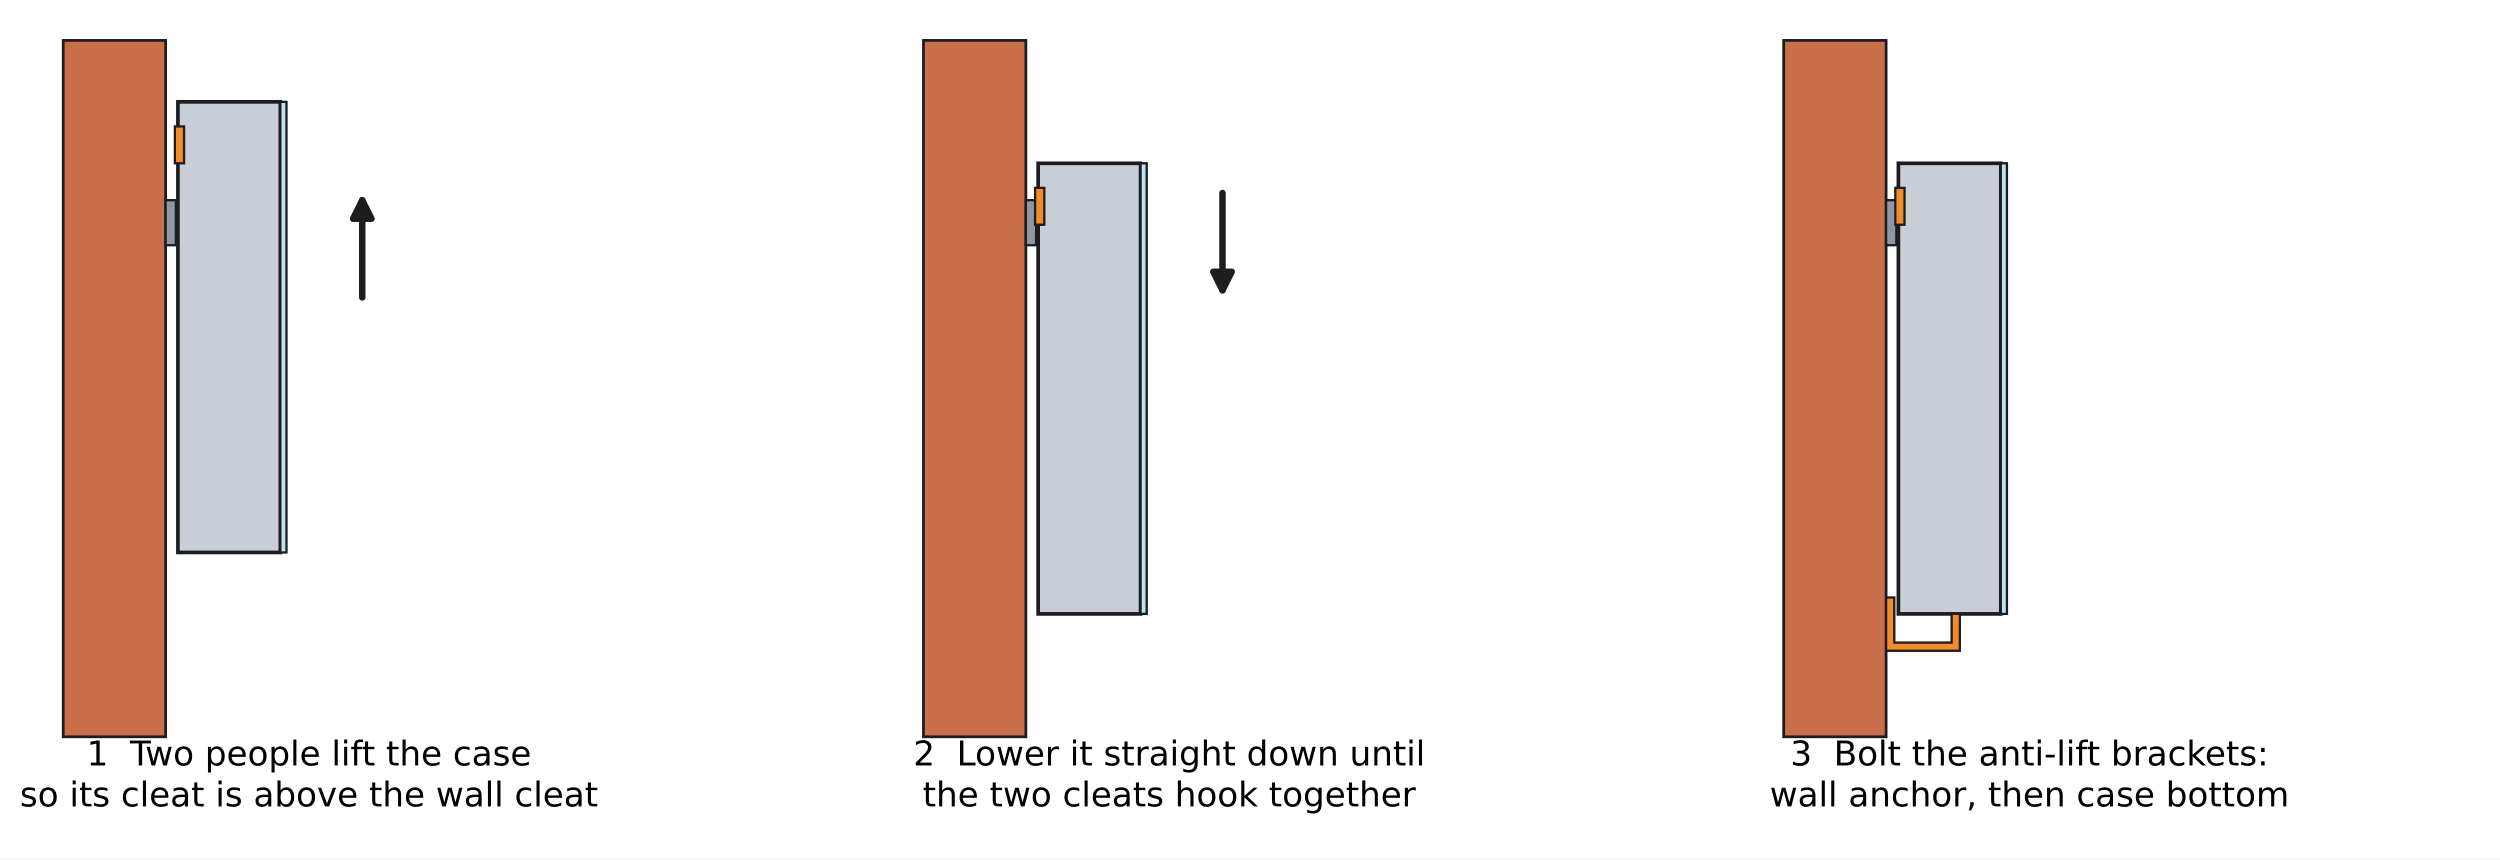
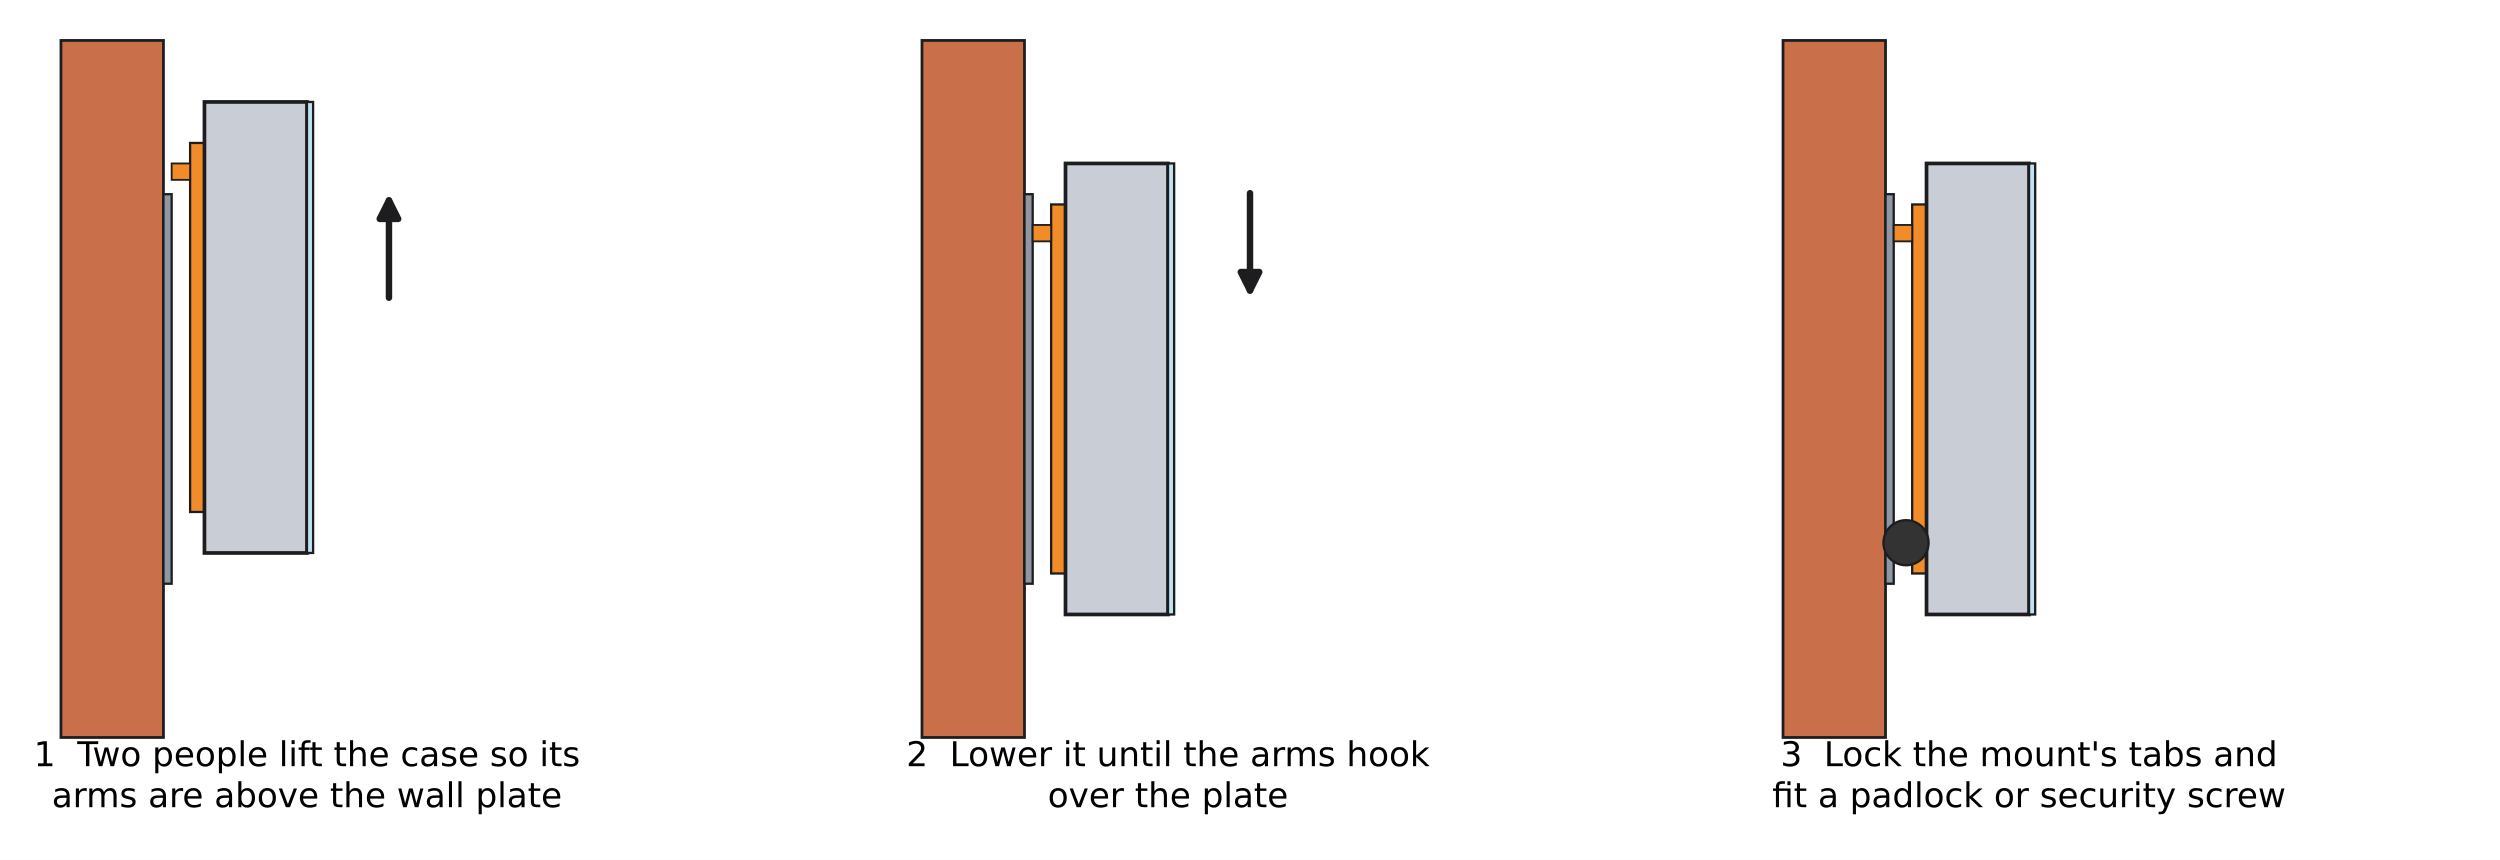
- <svg xmlns="http://www.w3.org/2000/svg" xmlns:xlink="http://www.w3.org/1999/xlink" width="541.946pt" height="186.24pt" viewBox="0 0 541.946 186.24" version="1.1">
+ <svg xmlns="http://www.w3.org/2000/svg" xmlns:xlink="http://www.w3.org/1999/xlink" width="541.44pt" height="186.24pt" viewBox="0 0 541.44 186.24" version="1.1">
  <defs>
    <style type="text/css">*{stroke-linejoin: round; stroke-linecap: butt}</style>
  </defs>
  <g id="figure_1">
    <g id="patch_1">
-       <path d="M 0 186.24  L 541.946 186.24  L 541.946 0  L 0 0  z " style="fill: #ffffff" />
+       <path d="M 0 186.24  L 541.44 186.24  L 541.44 0  L 0 0  z " style="fill: #ffffff" />
    </g>
    <g id="axes_1">
      <g id="patch_2">
-         <path d="M 13.706 159.72  L 35.906 159.72  L 35.906 8.76  L 13.706 8.76  z " clip-path="url(#pab9f779fb8)" style="fill: #c96f4a; stroke: #1d1d1f; stroke-width: 0.6; stroke-linejoin: miter" />
+         <path d="M 13.2 159.72  L 35.4 159.72  L 35.4 8.76  L 13.2 8.76  z " clip-path="url(#pca2ef31249)" style="fill: #c96f4a; stroke: #1d1d1f; stroke-width: 0.6; stroke-linejoin: miter" />
      </g>
      <g id="patch_3">
-         <path d="M 38.57 119.76  L 60.77 119.76  L 60.77 22.08  L 38.57 22.08  z " clip-path="url(#pab9f779fb8)" style="fill: #c9ced6; stroke: #1d1d1f; stroke-width: 0.8; stroke-linejoin: miter" />
+         <path d="M 35.4 126.42  L 37.176 126.42  L 37.176 42.06  L 35.4 42.06  z " clip-path="url(#pca2ef31249)" style="fill: #8f97a3; stroke: #1d1d1f; stroke-width: 0.5; stroke-linejoin: miter" />
      </g>
      <g id="patch_4">
-         <path d="M 60.77 119.76  L 62.102 119.76  L 62.102 22.08  L 60.77 22.08  z " clip-path="url(#pab9f779fb8)" style="fill: #bfe3f2; stroke: #1d1d1f; stroke-width: 0.5; stroke-linejoin: miter" />
+         <path d="M 41.172 110.88  L 44.28 110.88  L 44.28 30.96  L 41.172 30.96  z " clip-path="url(#pca2ef31249)" style="fill: #f28c28; stroke: #1d1d1f; stroke-width: 0.5; stroke-linejoin: miter" />
      </g>
      <g id="patch_5">
-         <path d="M 35.906 53.16  L 38.126 53.16  L 38.126 43.392  L 35.906 43.392  z " clip-path="url(#pab9f779fb8)" style="fill: #8f97a3; stroke: #1d1d1f; stroke-width: 0.5; stroke-linejoin: miter" />
+         <path d="M 37.176 38.952  L 41.172 38.952  L 41.172 35.4  L 37.176 35.4  z " clip-path="url(#pca2ef31249)" style="fill: #f28c28; stroke: #1d1d1f; stroke-width: 0.4; stroke-linejoin: miter" />
      </g>
      <g id="patch_6">
-         <path d="M 37.904 35.4  L 39.902 35.4  L 39.902 27.408  L 37.904 27.408  z " clip-path="url(#pab9f779fb8)" style="fill: #f28c28; stroke: #1d1d1f; stroke-width: 0.5; stroke-linejoin: miter" />
+         <path d="M 44.28 119.76  L 66.48 119.76  L 66.48 22.08  L 44.28 22.08  z " clip-path="url(#pca2ef31249)" style="fill: #c9ced6; stroke: #1d1d1f; stroke-width: 0.8; stroke-linejoin: miter" />
      </g>
      <g id="patch_7">
-         <path d="M 200.186 159.72  L 222.386 159.72  L 222.386 8.76  L 200.186 8.76  z " clip-path="url(#pab9f779fb8)" style="fill: #c96f4a; stroke: #1d1d1f; stroke-width: 0.6; stroke-linejoin: miter" />
+         <path d="M 66.48 119.76  L 67.812 119.76  L 67.812 22.08  L 66.48 22.08  z " clip-path="url(#pca2ef31249)" style="fill: #bfe3f2; stroke: #1d1d1f; stroke-width: 0.5; stroke-linejoin: miter" />
      </g>
      <g id="patch_8">
-         <path d="M 225.05 133.08  L 247.25 133.08  L 247.25 35.4  L 225.05 35.4  z " clip-path="url(#pab9f779fb8)" style="fill: #c9ced6; stroke: #1d1d1f; stroke-width: 0.8; stroke-linejoin: miter" />
+         <path d="M 199.68 159.72  L 221.88 159.72  L 221.88 8.76  L 199.68 8.76  z " clip-path="url(#pca2ef31249)" style="fill: #c96f4a; stroke: #1d1d1f; stroke-width: 0.6; stroke-linejoin: miter" />
      </g>
      <g id="patch_9">
-         <path d="M 247.25 133.08  L 248.582 133.08  L 248.582 35.4  L 247.25 35.4  z " clip-path="url(#pab9f779fb8)" style="fill: #bfe3f2; stroke: #1d1d1f; stroke-width: 0.5; stroke-linejoin: miter" />
+         <path d="M 221.88 126.42  L 223.656 126.42  L 223.656 42.06  L 221.88 42.06  z " clip-path="url(#pca2ef31249)" style="fill: #8f97a3; stroke: #1d1d1f; stroke-width: 0.5; stroke-linejoin: miter" />
      </g>
      <g id="patch_10">
-         <path d="M 222.386 53.16  L 224.606 53.16  L 224.606 43.392  L 222.386 43.392  z " clip-path="url(#pab9f779fb8)" style="fill: #8f97a3; stroke: #1d1d1f; stroke-width: 0.5; stroke-linejoin: miter" />
+         <path d="M 227.652 124.2  L 230.76 124.2  L 230.76 44.28  L 227.652 44.28  z " clip-path="url(#pca2ef31249)" style="fill: #f28c28; stroke: #1d1d1f; stroke-width: 0.5; stroke-linejoin: miter" />
      </g>
      <g id="patch_11">
-         <path d="M 224.384 48.72  L 226.382 48.72  L 226.382 40.728  L 224.384 40.728  z " clip-path="url(#pab9f779fb8)" style="fill: #f28c28; stroke: #1d1d1f; stroke-width: 0.5; stroke-linejoin: miter" />
+         <path d="M 223.656 52.272  L 227.652 52.272  L 227.652 48.72  L 223.656 48.72  z " clip-path="url(#pca2ef31249)" style="fill: #f28c28; stroke: #1d1d1f; stroke-width: 0.4; stroke-linejoin: miter" />
      </g>
      <g id="patch_12">
-         <path d="M 386.666 159.72  L 408.866 159.72  L 408.866 8.76  L 386.666 8.76  z " clip-path="url(#pab9f779fb8)" style="fill: #c96f4a; stroke: #1d1d1f; stroke-width: 0.6; stroke-linejoin: miter" />
+         <path d="M 230.76 133.08  L 252.96 133.08  L 252.96 35.4  L 230.76 35.4  z " clip-path="url(#pca2ef31249)" style="fill: #c9ced6; stroke: #1d1d1f; stroke-width: 0.8; stroke-linejoin: miter" />
      </g>
      <g id="patch_13">
-         <path d="M 411.53 133.08  L 433.73 133.08  L 433.73 35.4  L 411.53 35.4  z " clip-path="url(#pab9f779fb8)" style="fill: #c9ced6; stroke: #1d1d1f; stroke-width: 0.8; stroke-linejoin: miter" />
+         <path d="M 252.96 133.08  L 254.292 133.08  L 254.292 35.4  L 252.96 35.4  z " clip-path="url(#pca2ef31249)" style="fill: #bfe3f2; stroke: #1d1d1f; stroke-width: 0.5; stroke-linejoin: miter" />
      </g>
      <g id="patch_14">
-         <path d="M 433.73 133.08  L 435.062 133.08  L 435.062 35.4  L 433.73 35.4  z " clip-path="url(#pab9f779fb8)" style="fill: #bfe3f2; stroke: #1d1d1f; stroke-width: 0.5; stroke-linejoin: miter" />
+         <path d="M 386.16 159.72  L 408.36 159.72  L 408.36 8.76  L 386.16 8.76  z " clip-path="url(#pca2ef31249)" style="fill: #c96f4a; stroke: #1d1d1f; stroke-width: 0.6; stroke-linejoin: miter" />
      </g>
      <g id="patch_15">
-         <path d="M 408.866 53.16  L 411.086 53.16  L 411.086 43.392  L 408.866 43.392  z " clip-path="url(#pab9f779fb8)" style="fill: #8f97a3; stroke: #1d1d1f; stroke-width: 0.5; stroke-linejoin: miter" />
+         <path d="M 408.36 126.42  L 410.136 126.42  L 410.136 42.06  L 408.36 42.06  z " clip-path="url(#pca2ef31249)" style="fill: #8f97a3; stroke: #1d1d1f; stroke-width: 0.5; stroke-linejoin: miter" />
      </g>
      <g id="patch_16">
-         <path d="M 410.864 48.72  L 412.862 48.72  L 412.862 40.728  L 410.864 40.728  z " clip-path="url(#pab9f779fb8)" style="fill: #f28c28; stroke: #1d1d1f; stroke-width: 0.5; stroke-linejoin: miter" />
+         <path d="M 414.132 124.2  L 417.24 124.2  L 417.24 44.28  L 414.132 44.28  z " clip-path="url(#pca2ef31249)" style="fill: #f28c28; stroke: #1d1d1f; stroke-width: 0.5; stroke-linejoin: miter" />
      </g>
      <g id="patch_17">
-         <path d="M 408.866 141.072  L 408.866 129.528  L 410.642 129.528  L 410.642 139.296  L 423.074 139.296  L 423.074 133.08  L 424.85 133.08  L 424.85 141.072  z " clip-path="url(#pab9f779fb8)" style="fill: #f28c28; stroke: #1d1d1f; stroke-width: 0.5; stroke-linejoin: miter" />
+         <path d="M 410.136 52.272  L 414.132 52.272  L 414.132 48.72  L 410.136 48.72  z " clip-path="url(#pca2ef31249)" style="fill: #f28c28; stroke: #1d1d1f; stroke-width: 0.4; stroke-linejoin: miter" />
+       </g>
+       <g id="patch_18">
+         <path d="M 417.24 133.08  L 439.44 133.08  L 439.44 35.4  L 417.24 35.4  z " clip-path="url(#pca2ef31249)" style="fill: #c9ced6; stroke: #1d1d1f; stroke-width: 0.8; stroke-linejoin: miter" />
+       </g>
+       <g id="patch_19">
+         <path d="M 439.44 133.08  L 440.772 133.08  L 440.772 35.4  L 439.44 35.4  z " clip-path="url(#pca2ef31249)" style="fill: #bfe3f2; stroke: #1d1d1f; stroke-width: 0.5; stroke-linejoin: miter" />
+       </g>
+       <g id="patch_20">
+         <path d="M 412.8 122.424  C 414.095 122.424 415.338 121.909 416.254 120.994  C 417.169 120.078 417.684 118.835 417.684 117.54  C 417.684 116.245 417.169 115.002 416.254 114.086  C 415.338 113.171 414.095 112.656 412.8 112.656  C 411.505 112.656 410.262 113.171 409.346 114.086  C 408.431 115.002 407.916 116.245 407.916 117.54  C 407.916 118.835 408.431 120.078 409.346 120.994  C 410.262 121.909 411.505 122.424 412.8 122.424  z " clip-path="url(#pca2ef31249)" style="fill: #333333; stroke: #1d1d1f; stroke-width: 0.5; stroke-linejoin: miter" />
      </g>
      <g id="text_1">
-         <g transform="translate(18.7737 165.934) scale(0.074 -0.074)">
+         <g transform="translate(7.318734 165.934) scale(0.074 -0.074)">
          <defs>
            <path id="DejaVuSans-14" d="M 794 531  L 1825 531  L 1825 4091  L 703 3866  L 703 4441  L 1819 4666  L 2450 4666  L 2450 531  L 3481 531  L 3481 0  L 794 0  L 794 531  z " transform="scale(0.015625)" />
            <path id="DejaVuSans-3" transform="scale(0.015625)" />
            <path id="DejaVuSans-37" d="M -19 4666  L 3928 4666  L 3928 4134  L 2272 4134  L 2272 0  L 1638 0  L 1638 4134  L -19 4134  L -19 4666  z " transform="scale(0.015625)" />
            <path id="DejaVuSans-5a" d="M 269 3500  L 844 3500  L 1563 769  L 2278 3500  L 2956 3500  L 3675 769  L 4391 3500  L 4966 3500  L 4050 0  L 3372 0  L 2619 2869  L 1863 0  L 1184 0  L 269 3500  z " transform="scale(0.015625)" />
            <path id="DejaVuSans-52" d="M 1959 3097  Q 1497 3097 1228 2736  Q 959 2375 959 1747  Q 959 1119 1226 758  Q 1494 397 1959 397  Q 2419 397 2687 759  Q 2956 1122 2956 1747  Q 2956 2369 2687 2733  Q 2419 3097 1959 3097  z M 1959 3584  Q 2709 3584 3137 3096  Q 3566 2609 3566 1747  Q 3566 888 3137 398  Q 2709 -91 1959 -91  Q 1206 -91 779 398  Q 353 888 353 1747  Q 353 2609 779 3096  Q 1206 3584 1959 3584  z " transform="scale(0.015625)" />
            <path id="DejaVuSans-53" d="M 1159 525  L 1159 -1331  L 581 -1331  L 581 3500  L 1159 3500  L 1159 2969  Q 1341 3281 1617 3432  Q 1894 3584 2278 3584  Q 2916 3584 3314 3078  Q 3713 2572 3713 1747  Q 3713 922 3314 415  Q 2916 -91 2278 -91  Q 1894 -91 1617 61  Q 1341 213 1159 525  z M 3116 1747  Q 3116 2381 2855 2742  Q 2594 3103 2138 3103  Q 1681 3103 1420 2742  Q 1159 2381 1159 1747  Q 1159 1113 1420 752  Q 1681 391 2138 391  Q 2594 391 2855 752  Q 3116 1113 3116 1747  z " transform="scale(0.015625)" />
            <path id="DejaVuSans-48" d="M 3597 1894  L 3597 1613  L 953 1613  Q 991 1019 1311 708  Q 1631 397 2203 397  Q 2534 397 2845 478  Q 3156 559 3463 722  L 3463 178  Q 3153 47 2828 -22  Q 2503 -91 2169 -91  Q 1331 -91 842 396  Q 353 884 353 1716  Q 353 2575 817 3079  Q 1281 3584 2069 3584  Q 2775 3584 3186 3129  Q 3597 2675 3597 1894  z M 3022 2063  Q 3016 2534 2758 2815  Q 2500 3097 2075 3097  Q 1594 3097 1305 2825  Q 1016 2553 972 2059  L 3022 2063  z " transform="scale(0.015625)" />
            <path id="DejaVuSans-4f" d="M 603 4863  L 1178 4863  L 1178 0  L 603 0  L 603 4863  z " transform="scale(0.015625)" />
            <path id="DejaVuSans-4c" d="M 603 3500  L 1178 3500  L 1178 0  L 603 0  L 603 3500  z M 603 4863  L 1178 4863  L 1178 4134  L 603 4134  L 603 4863  z " transform="scale(0.015625)" />
            <path id="DejaVuSans-49" d="M 2375 4863  L 2375 4384  L 1825 4384  Q 1516 4384 1395 4259  Q 1275 4134 1275 3809  L 1275 3500  L 2222 3500  L 2222 3053  L 1275 3053  L 1275 0  L 697 0  L 697 3053  L 147 3053  L 147 3500  L 697 3500  L 697 3744  Q 697 4328 969 4595  Q 1241 4863 1831 4863  L 2375 4863  z " transform="scale(0.015625)" />
            <path id="DejaVuSans-57" d="M 1172 4494  L 1172 3500  L 2356 3500  L 2356 3053  L 1172 3053  L 1172 1153  Q 1172 725 1289 603  Q 1406 481 1766 481  L 2356 481  L 2356 0  L 1766 0  Q 1100 0 847 248  Q 594 497 594 1153  L 594 3053  L 172 3053  L 172 3500  L 594 3500  L 594 4494  L 1172 4494  z " transform="scale(0.015625)" />
            <path id="DejaVuSans-4b" d="M 3513 2113  L 3513 0  L 2938 0  L 2938 2094  Q 2938 2591 2744 2837  Q 2550 3084 2163 3084  Q 1697 3084 1428 2787  Q 1159 2491 1159 1978  L 1159 0  L 581 0  L 581 4863  L 1159 4863  L 1159 2956  Q 1366 3272 1645 3428  Q 1925 3584 2291 3584  Q 2894 3584 3203 3211  Q 3513 2838 3513 2113  z " transform="scale(0.015625)" />
            <path id="DejaVuSans-46" d="M 3122 3366  L 3122 2828  Q 2878 2963 2633 3030  Q 2388 3097 2138 3097  Q 1578 3097 1268 2742  Q 959 2388 959 1747  Q 959 1106 1268 751  Q 1578 397 2138 397  Q 2388 397 2633 464  Q 2878 531 3122 666  L 3122 134  Q 2881 22 2623 -34  Q 2366 -91 2075 -91  Q 1284 -91 818 406  Q 353 903 353 1747  Q 353 2603 823 3093  Q 1294 3584 2113 3584  Q 2378 3584 2631 3529  Q 2884 3475 3122 3366  z " transform="scale(0.015625)" />
            <path id="DejaVuSans-44" d="M 2194 1759  Q 1497 1759 1228 1600  Q 959 1441 959 1056  Q 959 750 1161 570  Q 1363 391 1709 391  Q 2188 391 2477 730  Q 2766 1069 2766 1631  L 2766 1759  L 2194 1759  z M 3341 1997  L 3341 0  L 2766 0  L 2766 531  Q 2569 213 2275 61  Q 1981 -91 1556 -91  Q 1019 -91 701 211  Q 384 513 384 1019  Q 384 1609 779 1909  Q 1175 2209 1959 2209  L 2766 2209  L 2766 2266  Q 2766 2663 2505 2880  Q 2244 3097 1772 3097  Q 1472 3097 1187 3025  Q 903 2953 641 2809  L 641 3341  Q 956 3463 1253 3523  Q 1550 3584 1831 3584  Q 2591 3584 2966 3190  Q 3341 2797 3341 1997  z " transform="scale(0.015625)" />
            <path id="DejaVuSans-56" d="M 2834 3397  L 2834 2853  Q 2591 2978 2328 3040  Q 2066 3103 1784 3103  Q 1356 3103 1142 2972  Q 928 2841 928 2578  Q 928 2378 1081 2264  Q 1234 2150 1697 2047  L 1894 2003  Q 2506 1872 2764 1633  Q 3022 1394 3022 966  Q 3022 478 2636 193  Q 2250 -91 1575 -91  Q 1294 -91 989 -36  Q 684 19 347 128  L 347 722  Q 666 556 975 473  Q 1284 391 1588 391  Q 1994 391 2212 530  Q 2431 669 2431 922  Q 2431 1156 2273 1281  Q 2116 1406 1581 1522  L 1381 1569  Q 847 1681 609 1914  Q 372 2147 372 2553  Q 372 3047 722 3315  Q 1072 3584 1716 3584  Q 2034 3584 2315 3537  Q 2597 3491 2834 3397  z " transform="scale(0.015625)" />
          </defs>
          <use xlink:href="#DejaVuSans-14" />
          <use xlink:href="#DejaVuSans-3" transform="translate(63.625 0)" />
          <use xlink:href="#DejaVuSans-3" transform="translate(95.40625 0)" />
          <use xlink:href="#DejaVuSans-37" transform="translate(127.1875 0)" />
          <use xlink:href="#DejaVuSans-5a" transform="translate(171.7188 0)" />
          <use xlink:href="#DejaVuSans-52" transform="translate(253.5 0)" />
          <use xlink:href="#DejaVuSans-3" transform="translate(314.6875 0)" />
          <use xlink:href="#DejaVuSans-53" transform="translate(346.4688 0)" />
          <use xlink:href="#DejaVuSans-48" transform="translate(409.9531 0)" />
          <use xlink:href="#DejaVuSans-52" transform="translate(471.4844 0)" />
          <use xlink:href="#DejaVuSans-53" transform="translate(532.6719 0)" />
          <use xlink:href="#DejaVuSans-4f" transform="translate(596.1562 0)" />
          <use xlink:href="#DejaVuSans-48" transform="translate(623.9375 0)" />
          <use xlink:href="#DejaVuSans-3" transform="translate(685.4688 0)" />
          <use xlink:href="#DejaVuSans-4f" transform="translate(717.25 0)" />
          <use xlink:href="#DejaVuSans-4c" transform="translate(745.0312 0)" />
          <use xlink:href="#DejaVuSans-49" transform="translate(772.8125 0)" />
          <use xlink:href="#DejaVuSans-57" transform="translate(806.2656 0)" />
          <use xlink:href="#DejaVuSans-3" transform="translate(845.4688 0)" />
          <use xlink:href="#DejaVuSans-57" transform="translate(877.25 0)" />
          <use xlink:href="#DejaVuSans-4b" transform="translate(916.4531 0)" />
          <use xlink:href="#DejaVuSans-48" transform="translate(979.8281 0)" />
          <use xlink:href="#DejaVuSans-3" transform="translate(1041.359 0)" />
          <use xlink:href="#DejaVuSans-46" transform="translate(1073.141 0)" />
          <use xlink:href="#DejaVuSans-44" transform="translate(1128.125 0)" />
          <use xlink:href="#DejaVuSans-56" transform="translate(1189.406 0)" />
          <use xlink:href="#DejaVuSans-48" transform="translate(1241.5 0)" />
-         </g>
-         <g transform="translate(4.32 174.816) scale(0.074 -0.074)">
-           <defs>
+           <use xlink:href="#DejaVuSans-3" transform="translate(1303.031 0)" />
+           <use xlink:href="#DejaVuSans-56" transform="translate(1334.812 0)" />
+           <use xlink:href="#DejaVuSans-52" transform="translate(1386.906 0)" />
+           <use xlink:href="#DejaVuSans-3" transform="translate(1448.094 0)" />
+           <use xlink:href="#DejaVuSans-4c" transform="translate(1479.875 0)" />
+           <use xlink:href="#DejaVuSans-57" transform="translate(1507.656 0)" />
+           <use xlink:href="#DejaVuSans-56" transform="translate(1546.859 0)" />
+         </g>
+         <g transform="translate(11.22223 174.816) scale(0.074 -0.074)">
+           <defs>
+             <path id="DejaVuSans-55" d="M 2631 2963  Q 2534 3019 2420 3045  Q 2306 3072 2169 3072  Q 1681 3072 1420 2755  Q 1159 2438 1159 1844  L 1159 0  L 581 0  L 581 3500  L 1159 3500  L 1159 2956  Q 1341 3275 1631 3429  Q 1922 3584 2338 3584  Q 2397 3584 2469 3576  Q 2541 3569 2628 3553  L 2631 2963  z " transform="scale(0.015625)" />
+             <path id="DejaVuSans-50" d="M 3328 2828  Q 3544 3216 3844 3400  Q 4144 3584 4550 3584  Q 5097 3584 5394 3201  Q 5691 2819 5691 2113  L 5691 0  L 5113 0  L 5113 2094  Q 5113 2597 4934 2840  Q 4756 3084 4391 3084  Q 3944 3084 3684 2787  Q 3425 2491 3425 1978  L 3425 0  L 2847 0  L 2847 2094  Q 2847 2600 2669 2842  Q 2491 3084 2119 3084  Q 1678 3084 1418 2786  Q 1159 2488 1159 1978  L 1159 0  L 581 0  L 581 3500  L 1159 3500  L 1159 2956  Q 1356 3278 1631 3431  Q 1906 3584 2284 3584  Q 2666 3584 2933 3390  Q 3200 3197 3328 2828  z " transform="scale(0.015625)" />
            <path id="DejaVuSans-45" d="M 3116 1747  Q 3116 2381 2855 2742  Q 2594 3103 2138 3103  Q 1681 3103 1420 2742  Q 1159 2381 1159 1747  Q 1159 1113 1420 752  Q 1681 391 2138 391  Q 2594 391 2855 752  Q 3116 1113 3116 1747  z M 1159 2969  Q 1341 3281 1617 3432  Q 1894 3584 2278 3584  Q 2916 3584 3314 3078  Q 3713 2572 3713 1747  Q 3713 922 3314 415  Q 2916 -91 2278 -91  Q 1894 -91 1617 61  Q 1341 213 1159 525  L 1159 0  L 581 0  L 581 4863  L 1159 4863  L 1159 2969  z " transform="scale(0.015625)" />
            <path id="DejaVuSans-59" d="M 191 3500  L 800 3500  L 1894 563  L 2988 3500  L 3597 3500  L 2284 0  L 1503 0  L 191 3500  z " transform="scale(0.015625)" />
          </defs>
-           <use xlink:href="#DejaVuSans-56" />
-           <use xlink:href="#DejaVuSans-52" transform="translate(52.09375 0)" />
-           <use xlink:href="#DejaVuSans-3" transform="translate(113.2812 0)" />
-           <use xlink:href="#DejaVuSans-4c" transform="translate(145.0625 0)" />
-           <use xlink:href="#DejaVuSans-57" transform="translate(172.8438 0)" />
-           <use xlink:href="#DejaVuSans-56" transform="translate(212.0469 0)" />
-           <use xlink:href="#DejaVuSans-3" transform="translate(264.1406 0)" />
-           <use xlink:href="#DejaVuSans-46" transform="translate(295.9219 0)" />
-           <use xlink:href="#DejaVuSans-4f" transform="translate(350.9062 0)" />
-           <use xlink:href="#DejaVuSans-48" transform="translate(378.6875 0)" />
-           <use xlink:href="#DejaVuSans-44" transform="translate(440.2188 0)" />
-           <use xlink:href="#DejaVuSans-57" transform="translate(501.5 0)" />
-           <use xlink:href="#DejaVuSans-3" transform="translate(540.7031 0)" />
-           <use xlink:href="#DejaVuSans-4c" transform="translate(572.4844 0)" />
-           <use xlink:href="#DejaVuSans-56" transform="translate(600.2656 0)" />
-           <use xlink:href="#DejaVuSans-3" transform="translate(652.3594 0)" />
-           <use xlink:href="#DejaVuSans-44" transform="translate(684.1406 0)" />
-           <use xlink:href="#DejaVuSans-45" transform="translate(745.4219 0)" />
-           <use xlink:href="#DejaVuSans-52" transform="translate(808.9062 0)" />
-           <use xlink:href="#DejaVuSans-59" transform="translate(870.0938 0)" />
-           <use xlink:href="#DejaVuSans-48" transform="translate(929.2812 0)" />
-           <use xlink:href="#DejaVuSans-3" transform="translate(990.8125 0)" />
-           <use xlink:href="#DejaVuSans-57" transform="translate(1022.594 0)" />
-           <use xlink:href="#DejaVuSans-4b" transform="translate(1061.797 0)" />
-           <use xlink:href="#DejaVuSans-48" transform="translate(1125.172 0)" />
-           <use xlink:href="#DejaVuSans-3" transform="translate(1186.703 0)" />
-           <use xlink:href="#DejaVuSans-5a" transform="translate(1218.484 0)" />
-           <use xlink:href="#DejaVuSans-44" transform="translate(1300.266 0)" />
-           <use xlink:href="#DejaVuSans-4f" transform="translate(1361.547 0)" />
-           <use xlink:href="#DejaVuSans-4f" transform="translate(1389.328 0)" />
-           <use xlink:href="#DejaVuSans-3" transform="translate(1417.109 0)" />
-           <use xlink:href="#DejaVuSans-46" transform="translate(1448.891 0)" />
-           <use xlink:href="#DejaVuSans-4f" transform="translate(1503.875 0)" />
-           <use xlink:href="#DejaVuSans-48" transform="translate(1531.656 0)" />
-           <use xlink:href="#DejaVuSans-44" transform="translate(1593.188 0)" />
-           <use xlink:href="#DejaVuSans-57" transform="translate(1654.469 0)" />
+           <use xlink:href="#DejaVuSans-44" />
+           <use xlink:href="#DejaVuSans-55" transform="translate(61.28125 0)" />
+           <use xlink:href="#DejaVuSans-50" transform="translate(100.6406 0)" />
+           <use xlink:href="#DejaVuSans-56" transform="translate(198.0469 0)" />
+           <use xlink:href="#DejaVuSans-3" transform="translate(250.1406 0)" />
+           <use xlink:href="#DejaVuSans-44" transform="translate(281.9219 0)" />
+           <use xlink:href="#DejaVuSans-55" transform="translate(343.2031 0)" />
+           <use xlink:href="#DejaVuSans-48" transform="translate(382.1094 0)" />
+           <use xlink:href="#DejaVuSans-3" transform="translate(443.6406 0)" />
+           <use xlink:href="#DejaVuSans-44" transform="translate(475.4219 0)" />
+           <use xlink:href="#DejaVuSans-45" transform="translate(536.7031 0)" />
+           <use xlink:href="#DejaVuSans-52" transform="translate(600.1875 0)" />
+           <use xlink:href="#DejaVuSans-59" transform="translate(661.375 0)" />
+           <use xlink:href="#DejaVuSans-48" transform="translate(720.5625 0)" />
+           <use xlink:href="#DejaVuSans-3" transform="translate(782.0938 0)" />
+           <use xlink:href="#DejaVuSans-57" transform="translate(813.875 0)" />
+           <use xlink:href="#DejaVuSans-4b" transform="translate(853.0781 0)" />
+           <use xlink:href="#DejaVuSans-48" transform="translate(916.4531 0)" />
+           <use xlink:href="#DejaVuSans-3" transform="translate(977.9844 0)" />
+           <use xlink:href="#DejaVuSans-5a" transform="translate(1009.766 0)" />
+           <use xlink:href="#DejaVuSans-44" transform="translate(1091.547 0)" />
+           <use xlink:href="#DejaVuSans-4f" transform="translate(1152.828 0)" />
+           <use xlink:href="#DejaVuSans-4f" transform="translate(1180.609 0)" />
+           <use xlink:href="#DejaVuSans-3" transform="translate(1208.391 0)" />
+           <use xlink:href="#DejaVuSans-53" transform="translate(1240.172 0)" />
+           <use xlink:href="#DejaVuSans-4f" transform="translate(1303.656 0)" />
+           <use xlink:href="#DejaVuSans-44" transform="translate(1331.438 0)" />
+           <use xlink:href="#DejaVuSans-57" transform="translate(1392.719 0)" />
+           <use xlink:href="#DejaVuSans-48" transform="translate(1431.922 0)" />
        </g>
      </g>
      <g id="text_2">
-         <g transform="translate(197.9751 165.934) scale(0.074 -0.074)">
+         <g transform="translate(196.2731 165.934) scale(0.074 -0.074)">
          <defs>
            <path id="DejaVuSans-15" d="M 1228 531  L 3431 531  L 3431 0  L 469 0  L 469 531  Q 828 903 1448 1529  Q 2069 2156 2228 2338  Q 2531 2678 2651 2914  Q 2772 3150 2772 3378  Q 2772 3750 2511 3984  Q 2250 4219 1831 4219  Q 1534 4219 1204 4116  Q 875 4013 500 3803  L 500 4441  Q 881 4594 1212 4672  Q 1544 4750 1819 4750  Q 2544 4750 2975 4387  Q 3406 4025 3406 3419  Q 3406 3131 3298 2873  Q 3191 2616 2906 2266  Q 2828 2175 2409 1742  Q 1991 1309 1228 531  z " transform="scale(0.015625)" />
            <path id="DejaVuSans-2f" d="M 628 4666  L 1259 4666  L 1259 531  L 3531 531  L 3531 0  L 628 0  L 628 4666  z " transform="scale(0.015625)" />
-             <path id="DejaVuSans-55" d="M 2631 2963  Q 2534 3019 2420 3045  Q 2306 3072 2169 3072  Q 1681 3072 1420 2755  Q 1159 2438 1159 1844  L 1159 0  L 581 0  L 581 3500  L 1159 3500  L 1159 2956  Q 1341 3275 1631 3429  Q 1922 3584 2338 3584  Q 2397 3584 2469 3576  Q 2541 3569 2628 3553  L 2631 2963  z " transform="scale(0.015625)" />
-             <path id="DejaVuSans-4a" d="M 2906 1791  Q 2906 2416 2648 2759  Q 2391 3103 1925 3103  Q 1463 3103 1205 2759  Q 947 2416 947 1791  Q 947 1169 1205 825  Q 1463 481 1925 481  Q 2391 481 2648 825  Q 2906 1169 2906 1791  z M 3481 434  Q 3481 -459 3084 -895  Q 2688 -1331 1869 -1331  Q 1566 -1331 1297 -1286  Q 1028 -1241 775 -1147  L 775 -588  Q 1028 -725 1275 -790  Q 1522 -856 1778 -856  Q 2344 -856 2625 -561  Q 2906 -266 2906 331  L 2906 616  Q 2728 306 2450 153  Q 2172 0 1784 0  Q 1141 0 747 490  Q 353 981 353 1791  Q 353 2603 747 3093  Q 1141 3584 1784 3584  Q 2172 3584 2450 3431  Q 2728 3278 2906 2969  L 2906 3500  L 3481 3500  L 3481 434  z " transform="scale(0.015625)" />
-             <path id="DejaVuSans-47" d="M 2906 2969  L 2906 4863  L 3481 4863  L 3481 0  L 2906 0  L 2906 525  Q 2725 213 2448 61  Q 2172 -91 1784 -91  Q 1150 -91 751 415  Q 353 922 353 1747  Q 353 2572 751 3078  Q 1150 3584 1784 3584  Q 2172 3584 2448 3432  Q 2725 3281 2906 2969  z M 947 1747  Q 947 1113 1208 752  Q 1469 391 1925 391  Q 2381 391 2643 752  Q 2906 1113 2906 1747  Q 2906 2381 2643 2742  Q 2381 3103 1925 3103  Q 1469 3103 1208 2742  Q 947 2381 947 1747  z " transform="scale(0.015625)" />
+             <path id="DejaVuSans-58" d="M 544 1381  L 544 3500  L 1119 3500  L 1119 1403  Q 1119 906 1312 657  Q 1506 409 1894 409  Q 2359 409 2629 706  Q 2900 1003 2900 1516  L 2900 3500  L 3475 3500  L 3475 0  L 2900 0  L 2900 538  Q 2691 219 2414 64  Q 2138 -91 1772 -91  Q 1169 -91 856 284  Q 544 659 544 1381  z M 1991 3584  L 1991 3584  z " transform="scale(0.015625)" />
            <path id="DejaVuSans-51" d="M 3513 2113  L 3513 0  L 2938 0  L 2938 2094  Q 2938 2591 2744 2837  Q 2550 3084 2163 3084  Q 1697 3084 1428 2787  Q 1159 2491 1159 1978  L 1159 0  L 581 0  L 581 3500  L 1159 3500  L 1159 2956  Q 1366 3272 1645 3428  Q 1925 3584 2291 3584  Q 2894 3584 3203 3211  Q 3513 2838 3513 2113  z " transform="scale(0.015625)" />
-             <path id="DejaVuSans-58" d="M 544 1381  L 544 3500  L 1119 3500  L 1119 1403  Q 1119 906 1312 657  Q 1506 409 1894 409  Q 2359 409 2629 706  Q 2900 1003 2900 1516  L 2900 3500  L 3475 3500  L 3475 0  L 2900 0  L 2900 538  Q 2691 219 2414 64  Q 2138 -91 1772 -91  Q 1169 -91 856 284  Q 544 659 544 1381  z M 1991 3584  L 1991 3584  z " transform="scale(0.015625)" />
+             <path id="DejaVuSans-4e" d="M 581 4863  L 1159 4863  L 1159 1991  L 2875 3500  L 3609 3500  L 1753 1863  L 3688 0  L 2938 0  L 1159 1709  L 1159 0  L 581 0  L 581 4863  z " transform="scale(0.015625)" />
          </defs>
          <use xlink:href="#DejaVuSans-15" />
          <use xlink:href="#DejaVuSans-3" transform="translate(63.625 0)" />
          <use xlink:href="#DejaVuSans-3" transform="translate(95.40625 0)" />
          <use xlink:href="#DejaVuSans-2f" transform="translate(127.1875 0)" />
          <use xlink:href="#DejaVuSans-52" transform="translate(181.1562 0)" />
          <use xlink:href="#DejaVuSans-5a" transform="translate(242.3438 0)" />
          <use xlink:href="#DejaVuSans-48" transform="translate(324.125 0)" />
          <use xlink:href="#DejaVuSans-55" transform="translate(385.6562 0)" />
          <use xlink:href="#DejaVuSans-3" transform="translate(426.7656 0)" />
          <use xlink:href="#DejaVuSans-4c" transform="translate(458.5469 0)" />
          <use xlink:href="#DejaVuSans-57" transform="translate(486.3281 0)" />
          <use xlink:href="#DejaVuSans-3" transform="translate(525.5312 0)" />
-           <use xlink:href="#DejaVuSans-56" transform="translate(557.3125 0)" />
-           <use xlink:href="#DejaVuSans-57" transform="translate(609.4062 0)" />
-           <use xlink:href="#DejaVuSans-55" transform="translate(648.6094 0)" />
-           <use xlink:href="#DejaVuSans-44" transform="translate(689.7188 0)" />
-           <use xlink:href="#DejaVuSans-4c" transform="translate(751 0)" />
-           <use xlink:href="#DejaVuSans-4a" transform="translate(778.7812 0)" />
-           <use xlink:href="#DejaVuSans-4b" transform="translate(842.2656 0)" />
-           <use xlink:href="#DejaVuSans-57" transform="translate(905.6406 0)" />
-           <use xlink:href="#DejaVuSans-3" transform="translate(944.8438 0)" />
-           <use xlink:href="#DejaVuSans-47" transform="translate(976.625 0)" />
-           <use xlink:href="#DejaVuSans-52" transform="translate(1040.109 0)" />
-           <use xlink:href="#DejaVuSans-5a" transform="translate(1101.297 0)" />
-           <use xlink:href="#DejaVuSans-51" transform="translate(1183.078 0)" />
-           <use xlink:href="#DejaVuSans-3" transform="translate(1246.453 0)" />
-           <use xlink:href="#DejaVuSans-58" transform="translate(1278.234 0)" />
-           <use xlink:href="#DejaVuSans-51" transform="translate(1341.609 0)" />
-           <use xlink:href="#DejaVuSans-57" transform="translate(1404.984 0)" />
-           <use xlink:href="#DejaVuSans-4c" transform="translate(1444.188 0)" />
-           <use xlink:href="#DejaVuSans-4f" transform="translate(1471.969 0)" />
-         </g>
-         <g transform="translate(200.017 174.816) scale(0.074 -0.074)">
-           <defs>
-             <path id="DejaVuSans-4e" d="M 581 4863  L 1159 4863  L 1159 1991  L 2875 3500  L 3609 3500  L 1753 1863  L 3688 0  L 2938 0  L 1159 1709  L 1159 0  L 581 0  L 581 4863  z " transform="scale(0.015625)" />
-           </defs>
-           <use xlink:href="#DejaVuSans-57" />
-           <use xlink:href="#DejaVuSans-4b" transform="translate(39.20312 0)" />
-           <use xlink:href="#DejaVuSans-48" transform="translate(102.5781 0)" />
-           <use xlink:href="#DejaVuSans-3" transform="translate(164.1094 0)" />
-           <use xlink:href="#DejaVuSans-57" transform="translate(195.8906 0)" />
-           <use xlink:href="#DejaVuSans-5a" transform="translate(235.0938 0)" />
-           <use xlink:href="#DejaVuSans-52" transform="translate(316.875 0)" />
-           <use xlink:href="#DejaVuSans-3" transform="translate(378.0625 0)" />
-           <use xlink:href="#DejaVuSans-46" transform="translate(409.8438 0)" />
-           <use xlink:href="#DejaVuSans-4f" transform="translate(464.8281 0)" />
-           <use xlink:href="#DejaVuSans-48" transform="translate(492.6094 0)" />
-           <use xlink:href="#DejaVuSans-44" transform="translate(554.1406 0)" />
-           <use xlink:href="#DejaVuSans-57" transform="translate(615.4219 0)" />
-           <use xlink:href="#DejaVuSans-56" transform="translate(654.625 0)" />
-           <use xlink:href="#DejaVuSans-3" transform="translate(706.7188 0)" />
-           <use xlink:href="#DejaVuSans-4b" transform="translate(738.5 0)" />
-           <use xlink:href="#DejaVuSans-52" transform="translate(801.875 0)" />
-           <use xlink:href="#DejaVuSans-52" transform="translate(863.0625 0)" />
-           <use xlink:href="#DejaVuSans-4e" transform="translate(924.25 0)" />
-           <use xlink:href="#DejaVuSans-3" transform="translate(982.1562 0)" />
-           <use xlink:href="#DejaVuSans-57" transform="translate(1013.938 0)" />
-           <use xlink:href="#DejaVuSans-52" transform="translate(1053.141 0)" />
-           <use xlink:href="#DejaVuSans-4a" transform="translate(1114.328 0)" />
-           <use xlink:href="#DejaVuSans-48" transform="translate(1177.812 0)" />
-           <use xlink:href="#DejaVuSans-57" transform="translate(1239.344 0)" />
-           <use xlink:href="#DejaVuSans-4b" transform="translate(1278.547 0)" />
-           <use xlink:href="#DejaVuSans-48" transform="translate(1341.922 0)" />
-           <use xlink:href="#DejaVuSans-55" transform="translate(1403.453 0)" />
+           <use xlink:href="#DejaVuSans-58" transform="translate(557.3125 0)" />
+           <use xlink:href="#DejaVuSans-51" transform="translate(620.6875 0)" />
+           <use xlink:href="#DejaVuSans-57" transform="translate(684.0625 0)" />
+           <use xlink:href="#DejaVuSans-4c" transform="translate(723.2656 0)" />
+           <use xlink:href="#DejaVuSans-4f" transform="translate(751.0469 0)" />
+           <use xlink:href="#DejaVuSans-3" transform="translate(778.8281 0)" />
+           <use xlink:href="#DejaVuSans-57" transform="translate(810.6094 0)" />
+           <use xlink:href="#DejaVuSans-4b" transform="translate(849.8125 0)" />
+           <use xlink:href="#DejaVuSans-48" transform="translate(913.1875 0)" />
+           <use xlink:href="#DejaVuSans-3" transform="translate(974.7188 0)" />
+           <use xlink:href="#DejaVuSans-44" transform="translate(1006.5 0)" />
+           <use xlink:href="#DejaVuSans-55" transform="translate(1067.781 0)" />
+           <use xlink:href="#DejaVuSans-50" transform="translate(1107.141 0)" />
+           <use xlink:href="#DejaVuSans-56" transform="translate(1204.547 0)" />
+           <use xlink:href="#DejaVuSans-3" transform="translate(1256.641 0)" />
+           <use xlink:href="#DejaVuSans-4b" transform="translate(1288.422 0)" />
+           <use xlink:href="#DejaVuSans-52" transform="translate(1351.797 0)" />
+           <use xlink:href="#DejaVuSans-52" transform="translate(1412.984 0)" />
+           <use xlink:href="#DejaVuSans-4e" transform="translate(1474.172 0)" />
+         </g>
+         <g transform="translate(226.9132 174.816) scale(0.074 -0.074)">
+           <use xlink:href="#DejaVuSans-52" />
+           <use xlink:href="#DejaVuSans-59" transform="translate(61.1875 0)" />
+           <use xlink:href="#DejaVuSans-48" transform="translate(120.375 0)" />
+           <use xlink:href="#DejaVuSans-55" transform="translate(181.9062 0)" />
+           <use xlink:href="#DejaVuSans-3" transform="translate(223.0156 0)" />
+           <use xlink:href="#DejaVuSans-57" transform="translate(254.7969 0)" />
+           <use xlink:href="#DejaVuSans-4b" transform="translate(294 0)" />
+           <use xlink:href="#DejaVuSans-48" transform="translate(357.375 0)" />
+           <use xlink:href="#DejaVuSans-3" transform="translate(418.9062 0)" />
+           <use xlink:href="#DejaVuSans-53" transform="translate(450.6875 0)" />
+           <use xlink:href="#DejaVuSans-4f" transform="translate(514.1719 0)" />
+           <use xlink:href="#DejaVuSans-44" transform="translate(541.9531 0)" />
+           <use xlink:href="#DejaVuSans-57" transform="translate(603.2344 0)" />
+           <use xlink:href="#DejaVuSans-48" transform="translate(642.4375 0)" />
        </g>
      </g>
      <g id="text_3">
-         <g transform="translate(388.106 165.934) scale(0.074 -0.074)">
+         <g transform="translate(385.6125 165.934) scale(0.074 -0.074)">
          <defs>
            <path id="DejaVuSans-16" d="M 2597 2516  Q 3050 2419 3304 2112  Q 3559 1806 3559 1356  Q 3559 666 3084 287  Q 2609 -91 1734 -91  Q 1441 -91 1130 -33  Q 819 25 488 141  L 488 750  Q 750 597 1062 519  Q 1375 441 1716 441  Q 2309 441 2620 675  Q 2931 909 2931 1356  Q 2931 1769 2642 2001  Q 2353 2234 1838 2234  L 1294 2234  L 1294 2753  L 1863 2753  Q 2328 2753 2575 2939  Q 2822 3125 2822 3475  Q 2822 3834 2567 4026  Q 2313 4219 1838 4219  Q 1578 4219 1281 4162  Q 984 4106 628 3988  L 628 4550  Q 988 4650 1302 4700  Q 1616 4750 1894 4750  Q 2613 4750 3031 4423  Q 3450 4097 3450 3541  Q 3450 3153 3228 2886  Q 3006 2619 2597 2516  z " transform="scale(0.015625)" />
-             <path id="DejaVuSans-25" d="M 1259 2228  L 1259 519  L 2272 519  Q 2781 519 3026 730  Q 3272 941 3272 1375  Q 3272 1813 3026 2020  Q 2781 2228 2272 2228  L 1259 2228  z M 1259 4147  L 1259 2741  L 2194 2741  Q 2656 2741 2882 2914  Q 3109 3088 3109 3444  Q 3109 3797 2882 3972  Q 2656 4147 2194 4147  L 1259 4147  z M 628 4666  L 2241 4666  Q 2963 4666 3353 4366  Q 3744 4066 3744 3513  Q 3744 3084 3544 2831  Q 3344 2578 2956 2516  Q 3422 2416 3680 2098  Q 3938 1781 3938 1306  Q 3938 681 3513 340  Q 3088 0 2303 0  L 628 0  L 628 4666  z " transform="scale(0.015625)" />
-             <path id="DejaVuSans-10" d="M 313 2009  L 1997 2009  L 1997 1497  L 313 1497  L 313 2009  z " transform="scale(0.015625)" />
-             <path id="DejaVuSans-1d" d="M 750 794  L 1409 794  L 1409 0  L 750 0  L 750 794  z M 750 3309  L 1409 3309  L 1409 2516  L 750 2516  L 750 3309  z " transform="scale(0.015625)" />
+             <path id="DejaVuSans-a" d="M 1147 4666  L 1147 2931  L 616 2931  L 616 4666  L 1147 4666  z " transform="scale(0.015625)" />
+             <path id="DejaVuSans-47" d="M 2906 2969  L 2906 4863  L 3481 4863  L 3481 0  L 2906 0  L 2906 525  Q 2725 213 2448 61  Q 2172 -91 1784 -91  Q 1150 -91 751 415  Q 353 922 353 1747  Q 353 2572 751 3078  Q 1150 3584 1784 3584  Q 2172 3584 2448 3432  Q 2725 3281 2906 2969  z M 947 1747  Q 947 1113 1208 752  Q 1469 391 1925 391  Q 2381 391 2643 752  Q 2906 1113 2906 1747  Q 2906 2381 2643 2742  Q 2381 3103 1925 3103  Q 1469 3103 1208 2742  Q 947 2381 947 1747  z " transform="scale(0.015625)" />
          </defs>
          <use xlink:href="#DejaVuSans-16" />
          <use xlink:href="#DejaVuSans-3" transform="translate(63.625 0)" />
          <use xlink:href="#DejaVuSans-3" transform="translate(95.40625 0)" />
-           <use xlink:href="#DejaVuSans-25" transform="translate(127.1875 0)" />
-           <use xlink:href="#DejaVuSans-52" transform="translate(195.7969 0)" />
-           <use xlink:href="#DejaVuSans-4f" transform="translate(256.9844 0)" />
-           <use xlink:href="#DejaVuSans-57" transform="translate(284.7656 0)" />
-           <use xlink:href="#DejaVuSans-3" transform="translate(323.9688 0)" />
-           <use xlink:href="#DejaVuSans-57" transform="translate(355.75 0)" />
-           <use xlink:href="#DejaVuSans-4b" transform="translate(394.9531 0)" />
-           <use xlink:href="#DejaVuSans-48" transform="translate(458.3281 0)" />
-           <use xlink:href="#DejaVuSans-3" transform="translate(519.8594 0)" />
-           <use xlink:href="#DejaVuSans-44" transform="translate(551.6406 0)" />
-           <use xlink:href="#DejaVuSans-51" transform="translate(612.9219 0)" />
-           <use xlink:href="#DejaVuSans-57" transform="translate(676.2969 0)" />
-           <use xlink:href="#DejaVuSans-4c" transform="translate(715.5 0)" />
-           <use xlink:href="#DejaVuSans-10" transform="translate(743.2812 0)" />
-           <use xlink:href="#DejaVuSans-4f" transform="translate(779.3594 0)" />
-           <use xlink:href="#DejaVuSans-4c" transform="translate(807.1406 0)" />
-           <use xlink:href="#DejaVuSans-49" transform="translate(834.9219 0)" />
-           <use xlink:href="#DejaVuSans-57" transform="translate(868.375 0)" />
-           <use xlink:href="#DejaVuSans-3" transform="translate(907.5781 0)" />
-           <use xlink:href="#DejaVuSans-45" transform="translate(939.3594 0)" />
-           <use xlink:href="#DejaVuSans-55" transform="translate(1002.844 0)" />
-           <use xlink:href="#DejaVuSans-44" transform="translate(1043.953 0)" />
-           <use xlink:href="#DejaVuSans-46" transform="translate(1105.234 0)" />
-           <use xlink:href="#DejaVuSans-4e" transform="translate(1160.219 0)" />
-           <use xlink:href="#DejaVuSans-48" transform="translate(1214.562 0)" />
-           <use xlink:href="#DejaVuSans-57" transform="translate(1276.094 0)" />
-           <use xlink:href="#DejaVuSans-56" transform="translate(1315.297 0)" />
-           <use xlink:href="#DejaVuSans-1d" transform="translate(1367.391 0)" />
-         </g>
-         <g transform="translate(383.6359 174.816) scale(0.074 -0.074)">
-           <defs>
-             <path id="DejaVuSans-f" d="M 750 794  L 1409 794  L 1409 256  L 897 -744  L 494 -744  L 750 256  L 750 794  z " transform="scale(0.015625)" />
-             <path id="DejaVuSans-50" d="M 3328 2828  Q 3544 3216 3844 3400  Q 4144 3584 4550 3584  Q 5097 3584 5394 3201  Q 5691 2819 5691 2113  L 5691 0  L 5113 0  L 5113 2094  Q 5113 2597 4934 2840  Q 4756 3084 4391 3084  Q 3944 3084 3684 2787  Q 3425 2491 3425 1978  L 3425 0  L 2847 0  L 2847 2094  Q 2847 2600 2669 2842  Q 2491 3084 2119 3084  Q 1678 3084 1418 2786  Q 1159 2488 1159 1978  L 1159 0  L 581 0  L 581 3500  L 1159 3500  L 1159 2956  Q 1356 3278 1631 3431  Q 1906 3584 2284 3584  Q 2666 3584 2933 3390  Q 3200 3197 3328 2828  z " transform="scale(0.015625)" />
-           </defs>
-           <use xlink:href="#DejaVuSans-5a" />
-           <use xlink:href="#DejaVuSans-44" transform="translate(81.78125 0)" />
-           <use xlink:href="#DejaVuSans-4f" transform="translate(143.0625 0)" />
-           <use xlink:href="#DejaVuSans-4f" transform="translate(170.8438 0)" />
-           <use xlink:href="#DejaVuSans-3" transform="translate(198.625 0)" />
-           <use xlink:href="#DejaVuSans-44" transform="translate(230.4062 0)" />
-           <use xlink:href="#DejaVuSans-51" transform="translate(291.6875 0)" />
-           <use xlink:href="#DejaVuSans-46" transform="translate(355.0625 0)" />
-           <use xlink:href="#DejaVuSans-4b" transform="translate(410.0469 0)" />
-           <use xlink:href="#DejaVuSans-52" transform="translate(473.4219 0)" />
-           <use xlink:href="#DejaVuSans-55" transform="translate(534.6094 0)" />
-           <use xlink:href="#DejaVuSans-f" transform="translate(575.7188 0)" />
-           <use xlink:href="#DejaVuSans-3" transform="translate(607.5 0)" />
-           <use xlink:href="#DejaVuSans-57" transform="translate(639.2812 0)" />
-           <use xlink:href="#DejaVuSans-4b" transform="translate(678.4844 0)" />
-           <use xlink:href="#DejaVuSans-48" transform="translate(741.8594 0)" />
-           <use xlink:href="#DejaVuSans-51" transform="translate(803.3906 0)" />
-           <use xlink:href="#DejaVuSans-3" transform="translate(866.7656 0)" />
-           <use xlink:href="#DejaVuSans-46" transform="translate(898.5469 0)" />
-           <use xlink:href="#DejaVuSans-44" transform="translate(953.5312 0)" />
-           <use xlink:href="#DejaVuSans-56" transform="translate(1014.812 0)" />
-           <use xlink:href="#DejaVuSans-48" transform="translate(1066.906 0)" />
-           <use xlink:href="#DejaVuSans-3" transform="translate(1128.438 0)" />
-           <use xlink:href="#DejaVuSans-45" transform="translate(1160.219 0)" />
-           <use xlink:href="#DejaVuSans-52" transform="translate(1223.703 0)" />
-           <use xlink:href="#DejaVuSans-57" transform="translate(1284.891 0)" />
-           <use xlink:href="#DejaVuSans-57" transform="translate(1324.094 0)" />
-           <use xlink:href="#DejaVuSans-52" transform="translate(1363.297 0)" />
-           <use xlink:href="#DejaVuSans-50" transform="translate(1424.484 0)" />
-         </g>
-       </g>
-       <g id="patch_18">
-         <path d="M 78.53 64.48  Q 78.53 53.16 78.53 43.405  " clip-path="url(#pab9f779fb8)" style="fill: none; stroke: #1d1d1f; stroke-width: 1.4; stroke-linecap: round" />
-         <path d="M 76.53 47.405  L 78.53 43.405  L 80.53 47.405  z " clip-path="url(#pab9f779fb8)" style="fill: #1d1d1f; stroke: #1d1d1f; stroke-width: 1.4; stroke-linecap: round" />
-       </g>
-       <g id="patch_19">
-         <path d="M 265.01 41.84  Q 265.01 53.16 265.01 62.915  " clip-path="url(#pab9f779fb8)" style="fill: none; stroke: #1d1d1f; stroke-width: 1.4; stroke-linecap: round" />
-         <path d="M 267.01 58.915  L 265.01 62.915  L 263.01 58.915  z " clip-path="url(#pab9f779fb8)" style="fill: #1d1d1f; stroke: #1d1d1f; stroke-width: 1.4; stroke-linecap: round" />
+           <use xlink:href="#DejaVuSans-2f" transform="translate(127.1875 0)" />
+           <use xlink:href="#DejaVuSans-52" transform="translate(181.1562 0)" />
+           <use xlink:href="#DejaVuSans-46" transform="translate(242.3438 0)" />
+           <use xlink:href="#DejaVuSans-4e" transform="translate(297.3281 0)" />
+           <use xlink:href="#DejaVuSans-3" transform="translate(355.2344 0)" />
+           <use xlink:href="#DejaVuSans-57" transform="translate(387.0156 0)" />
+           <use xlink:href="#DejaVuSans-4b" transform="translate(426.2188 0)" />
+           <use xlink:href="#DejaVuSans-48" transform="translate(489.5938 0)" />
+           <use xlink:href="#DejaVuSans-3" transform="translate(551.125 0)" />
+           <use xlink:href="#DejaVuSans-50" transform="translate(582.9062 0)" />
+           <use xlink:href="#DejaVuSans-52" transform="translate(680.3125 0)" />
+           <use xlink:href="#DejaVuSans-58" transform="translate(741.5 0)" />
+           <use xlink:href="#DejaVuSans-51" transform="translate(804.875 0)" />
+           <use xlink:href="#DejaVuSans-57" transform="translate(868.25 0)" />
+           <use xlink:href="#DejaVuSans-a" transform="translate(907.4531 0)" />
+           <use xlink:href="#DejaVuSans-56" transform="translate(934.9375 0)" />
+           <use xlink:href="#DejaVuSans-3" transform="translate(987.0312 0)" />
+           <use xlink:href="#DejaVuSans-57" transform="translate(1018.812 0)" />
+           <use xlink:href="#DejaVuSans-44" transform="translate(1058.016 0)" />
+           <use xlink:href="#DejaVuSans-45" transform="translate(1119.297 0)" />
+           <use xlink:href="#DejaVuSans-56" transform="translate(1182.781 0)" />
+           <use xlink:href="#DejaVuSans-3" transform="translate(1234.875 0)" />
+           <use xlink:href="#DejaVuSans-44" transform="translate(1266.656 0)" />
+           <use xlink:href="#DejaVuSans-51" transform="translate(1327.938 0)" />
+           <use xlink:href="#DejaVuSans-47" transform="translate(1391.312 0)" />
+         </g>
+         <g transform="translate(383.8163 174.816) scale(0.074 -0.074)">
+           <defs>
+             <path id="DejaVuSans-13af" d="M 3431 3500  L 3431 0  L 2853 0  L 2853 3053  L 1275 3053  L 1275 0  L 697 0  L 697 3053  L 147 3053  L 147 3500  L 697 3500  L 697 3744  Q 697 4316 967 4589  Q 1238 4863 1797 4863  L 2375 4863  L 2375 4384  L 1825 4384  Q 1516 4384 1395 4259  Q 1275 4134 1275 3809  L 1275 3500  L 3431 3500  z M 2853 4856  L 3431 4856  L 3431 4128  L 2853 4128  L 2853 4856  z " transform="scale(0.015625)" />
+             <path id="DejaVuSans-5c" d="M 2059 -325  Q 1816 -950 1584 -1140  Q 1353 -1331 966 -1331  L 506 -1331  L 506 -850  L 844 -850  Q 1081 -850 1212 -737  Q 1344 -625 1503 -206  L 1606 56  L 191 3500  L 800 3500  L 1894 763  L 2988 3500  L 3597 3500  L 2059 -325  z " transform="scale(0.015625)" />
+           </defs>
+           <use xlink:href="#DejaVuSans-13af" />
+           <use xlink:href="#DejaVuSans-57" transform="translate(62.98438 0)" />
+           <use xlink:href="#DejaVuSans-3" transform="translate(102.1875 0)" />
+           <use xlink:href="#DejaVuSans-44" transform="translate(133.9688 0)" />
+           <use xlink:href="#DejaVuSans-3" transform="translate(195.25 0)" />
+           <use xlink:href="#DejaVuSans-53" transform="translate(227.0312 0)" />
+           <use xlink:href="#DejaVuSans-44" transform="translate(290.5156 0)" />
+           <use xlink:href="#DejaVuSans-47" transform="translate(351.7969 0)" />
+           <use xlink:href="#DejaVuSans-4f" transform="translate(415.2812 0)" />
+           <use xlink:href="#DejaVuSans-52" transform="translate(443.0625 0)" />
+           <use xlink:href="#DejaVuSans-46" transform="translate(504.25 0)" />
+           <use xlink:href="#DejaVuSans-4e" transform="translate(559.2344 0)" />
+           <use xlink:href="#DejaVuSans-3" transform="translate(617.1406 0)" />
+           <use xlink:href="#DejaVuSans-52" transform="translate(648.9219 0)" />
+           <use xlink:href="#DejaVuSans-55" transform="translate(710.1094 0)" />
+           <use xlink:href="#DejaVuSans-3" transform="translate(751.2188 0)" />
+           <use xlink:href="#DejaVuSans-56" transform="translate(783 0)" />
+           <use xlink:href="#DejaVuSans-48" transform="translate(835.0938 0)" />
+           <use xlink:href="#DejaVuSans-46" transform="translate(896.625 0)" />
+           <use xlink:href="#DejaVuSans-58" transform="translate(951.6094 0)" />
+           <use xlink:href="#DejaVuSans-55" transform="translate(1014.984 0)" />
+           <use xlink:href="#DejaVuSans-4c" transform="translate(1056.094 0)" />
+           <use xlink:href="#DejaVuSans-57" transform="translate(1083.875 0)" />
+           <use xlink:href="#DejaVuSans-5c" transform="translate(1123.078 0)" />
+           <use xlink:href="#DejaVuSans-3" transform="translate(1182.266 0)" />
+           <use xlink:href="#DejaVuSans-56" transform="translate(1214.047 0)" />
+           <use xlink:href="#DejaVuSans-46" transform="translate(1266.141 0)" />
+           <use xlink:href="#DejaVuSans-55" transform="translate(1321.125 0)" />
+           <use xlink:href="#DejaVuSans-48" transform="translate(1360.031 0)" />
+           <use xlink:href="#DejaVuSans-5a" transform="translate(1421.562 0)" />
+         </g>
+       </g>
+       <g id="patch_21">
+         <path d="M 84.24 64.48  Q 84.24 53.16 84.24 43.405  " clip-path="url(#pca2ef31249)" style="fill: none; stroke: #1d1d1f; stroke-width: 1.4; stroke-linecap: round" />
+         <path d="M 82.24 47.405  L 84.24 43.405  L 86.24 47.405  z " clip-path="url(#pca2ef31249)" style="fill: #1d1d1f; stroke: #1d1d1f; stroke-width: 1.4; stroke-linecap: round" />
+       </g>
+       <g id="patch_22">
+         <path d="M 270.72 41.84  Q 270.72 53.16 270.72 62.915  " clip-path="url(#pca2ef31249)" style="fill: none; stroke: #1d1d1f; stroke-width: 1.4; stroke-linecap: round" />
+         <path d="M 272.72 58.915  L 270.72 62.915  L 268.72 58.915  z " clip-path="url(#pca2ef31249)" style="fill: #1d1d1f; stroke: #1d1d1f; stroke-width: 1.4; stroke-linecap: round" />
      </g>
    </g>
  </g>
  <defs>
-     <clipPath id="pab9f779fb8">
-       <rect x="4.826" y="4.32" width="532.8" height="177.6" />
+     <clipPath id="pca2ef31249">
+       <rect x="4.32" y="4.32" width="532.8" height="177.6" />
    </clipPath>
  </defs>
</svg>
